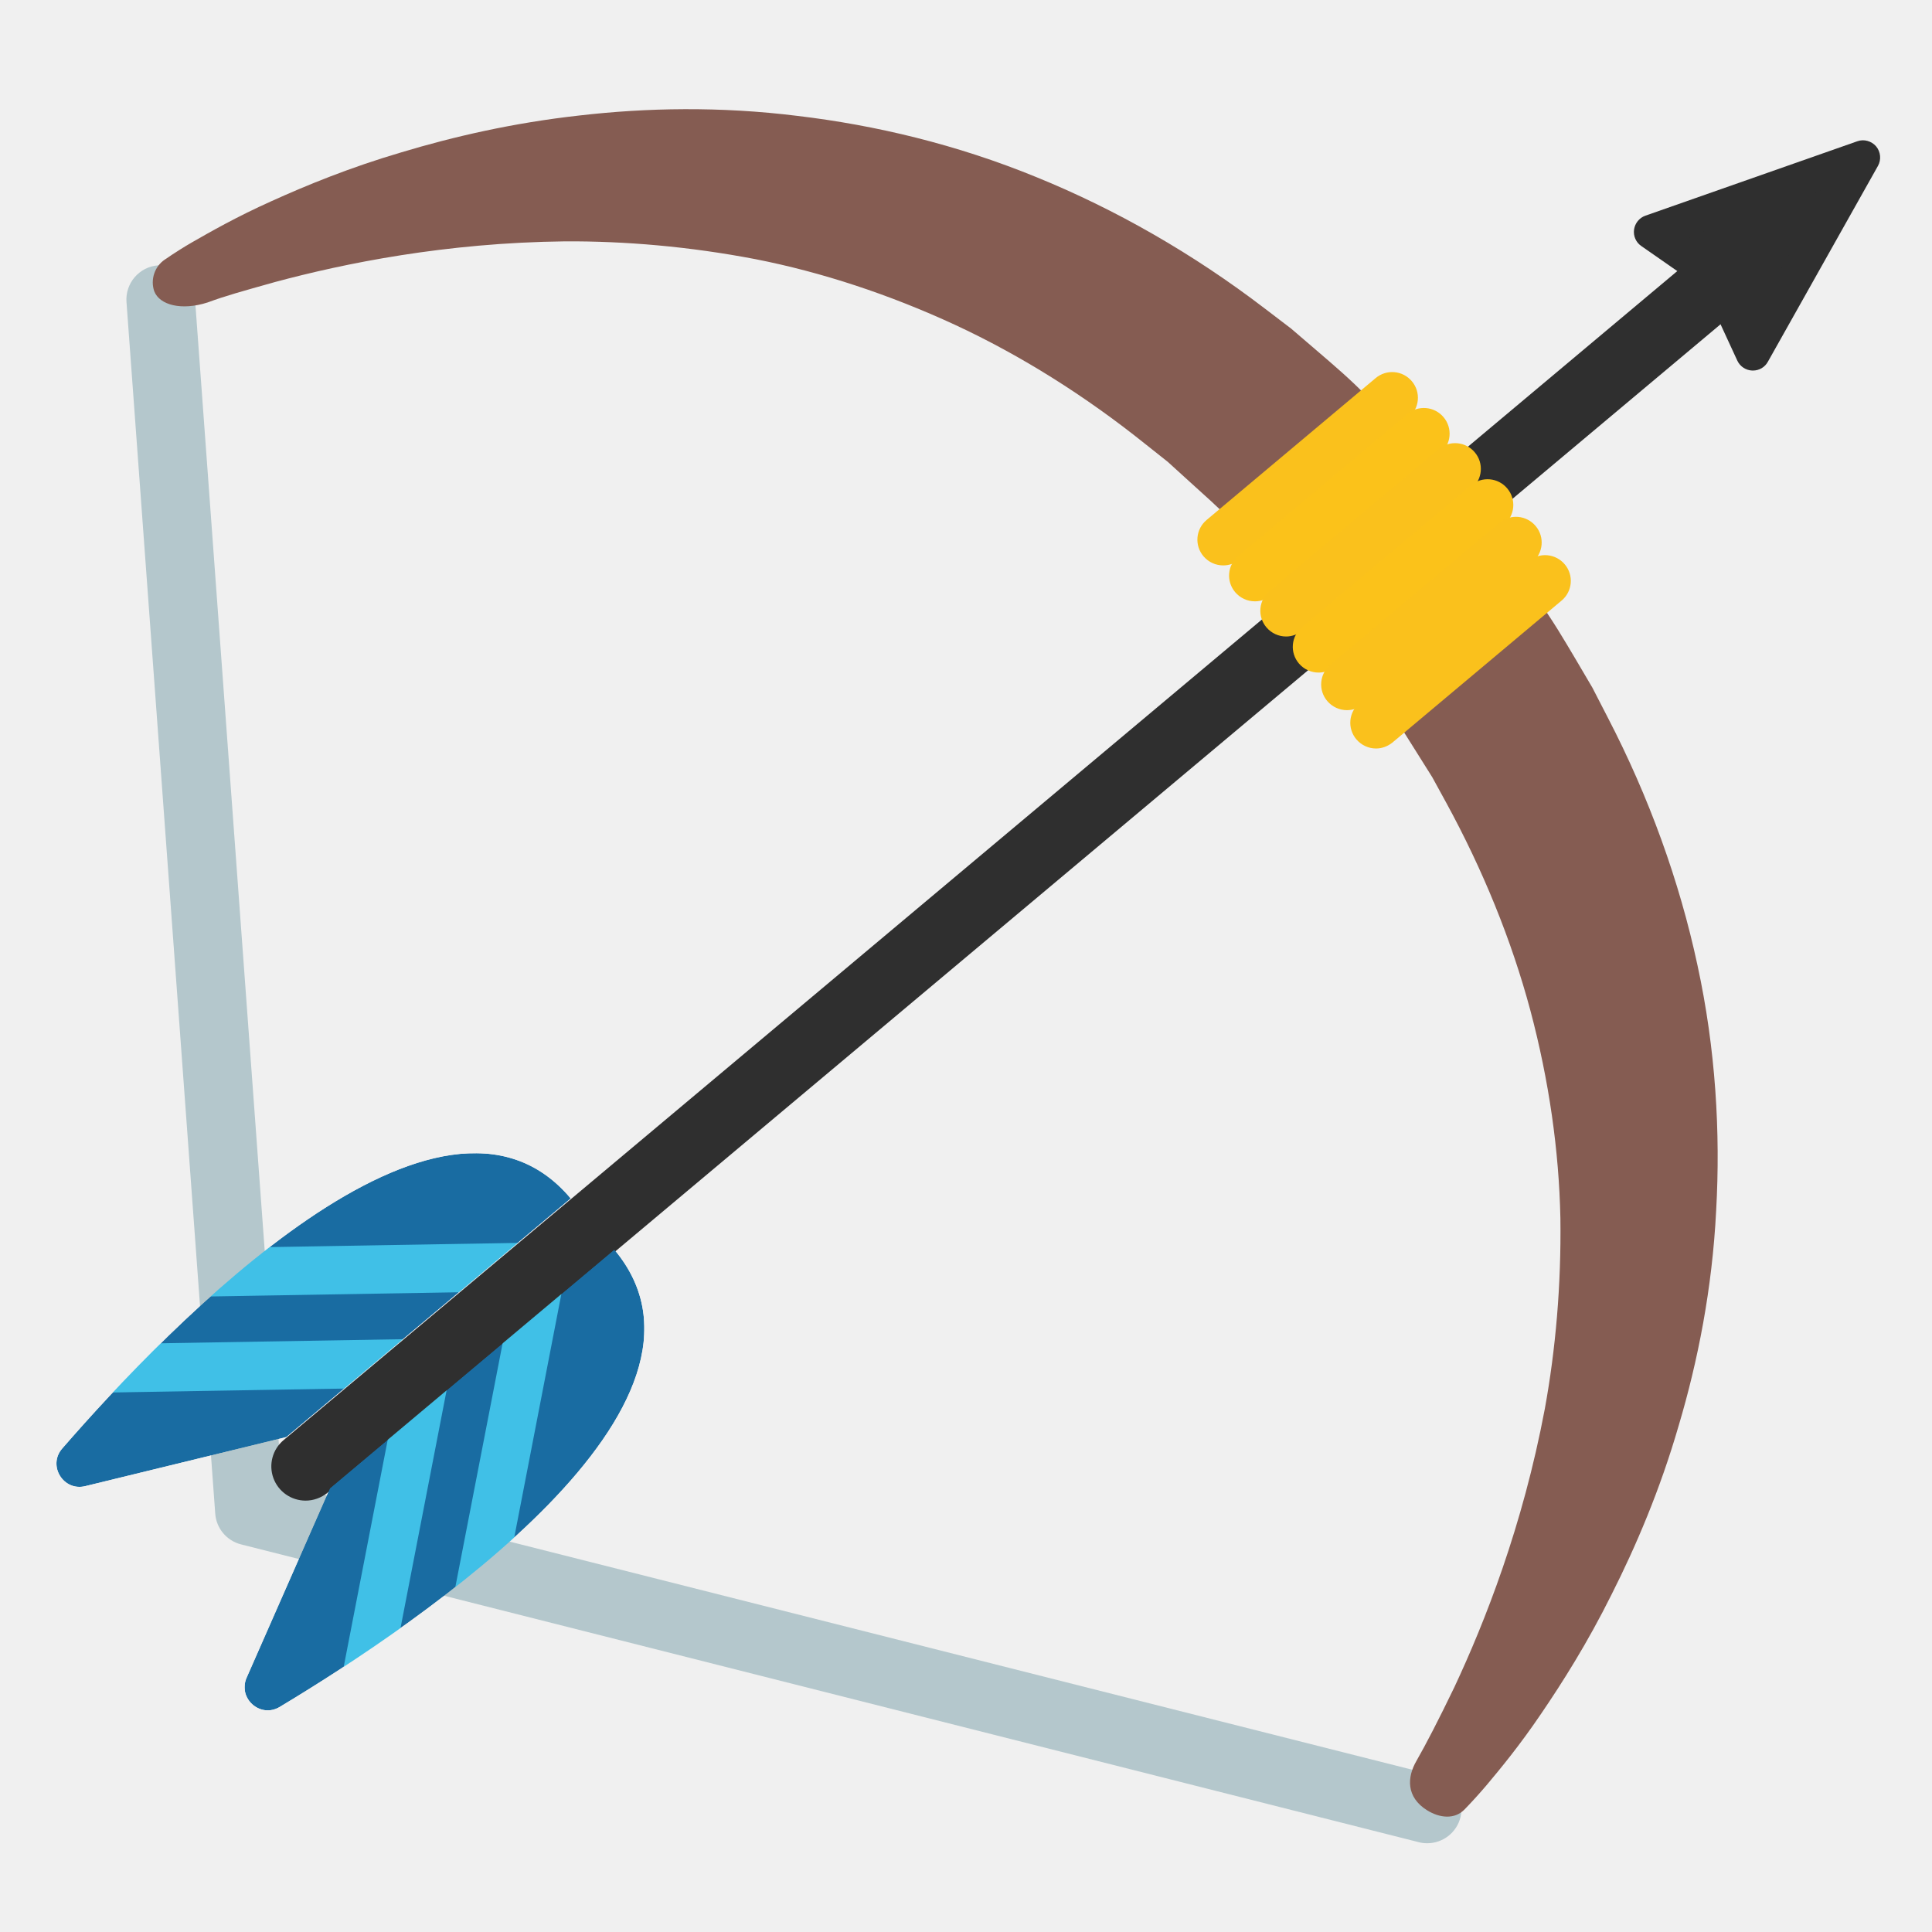
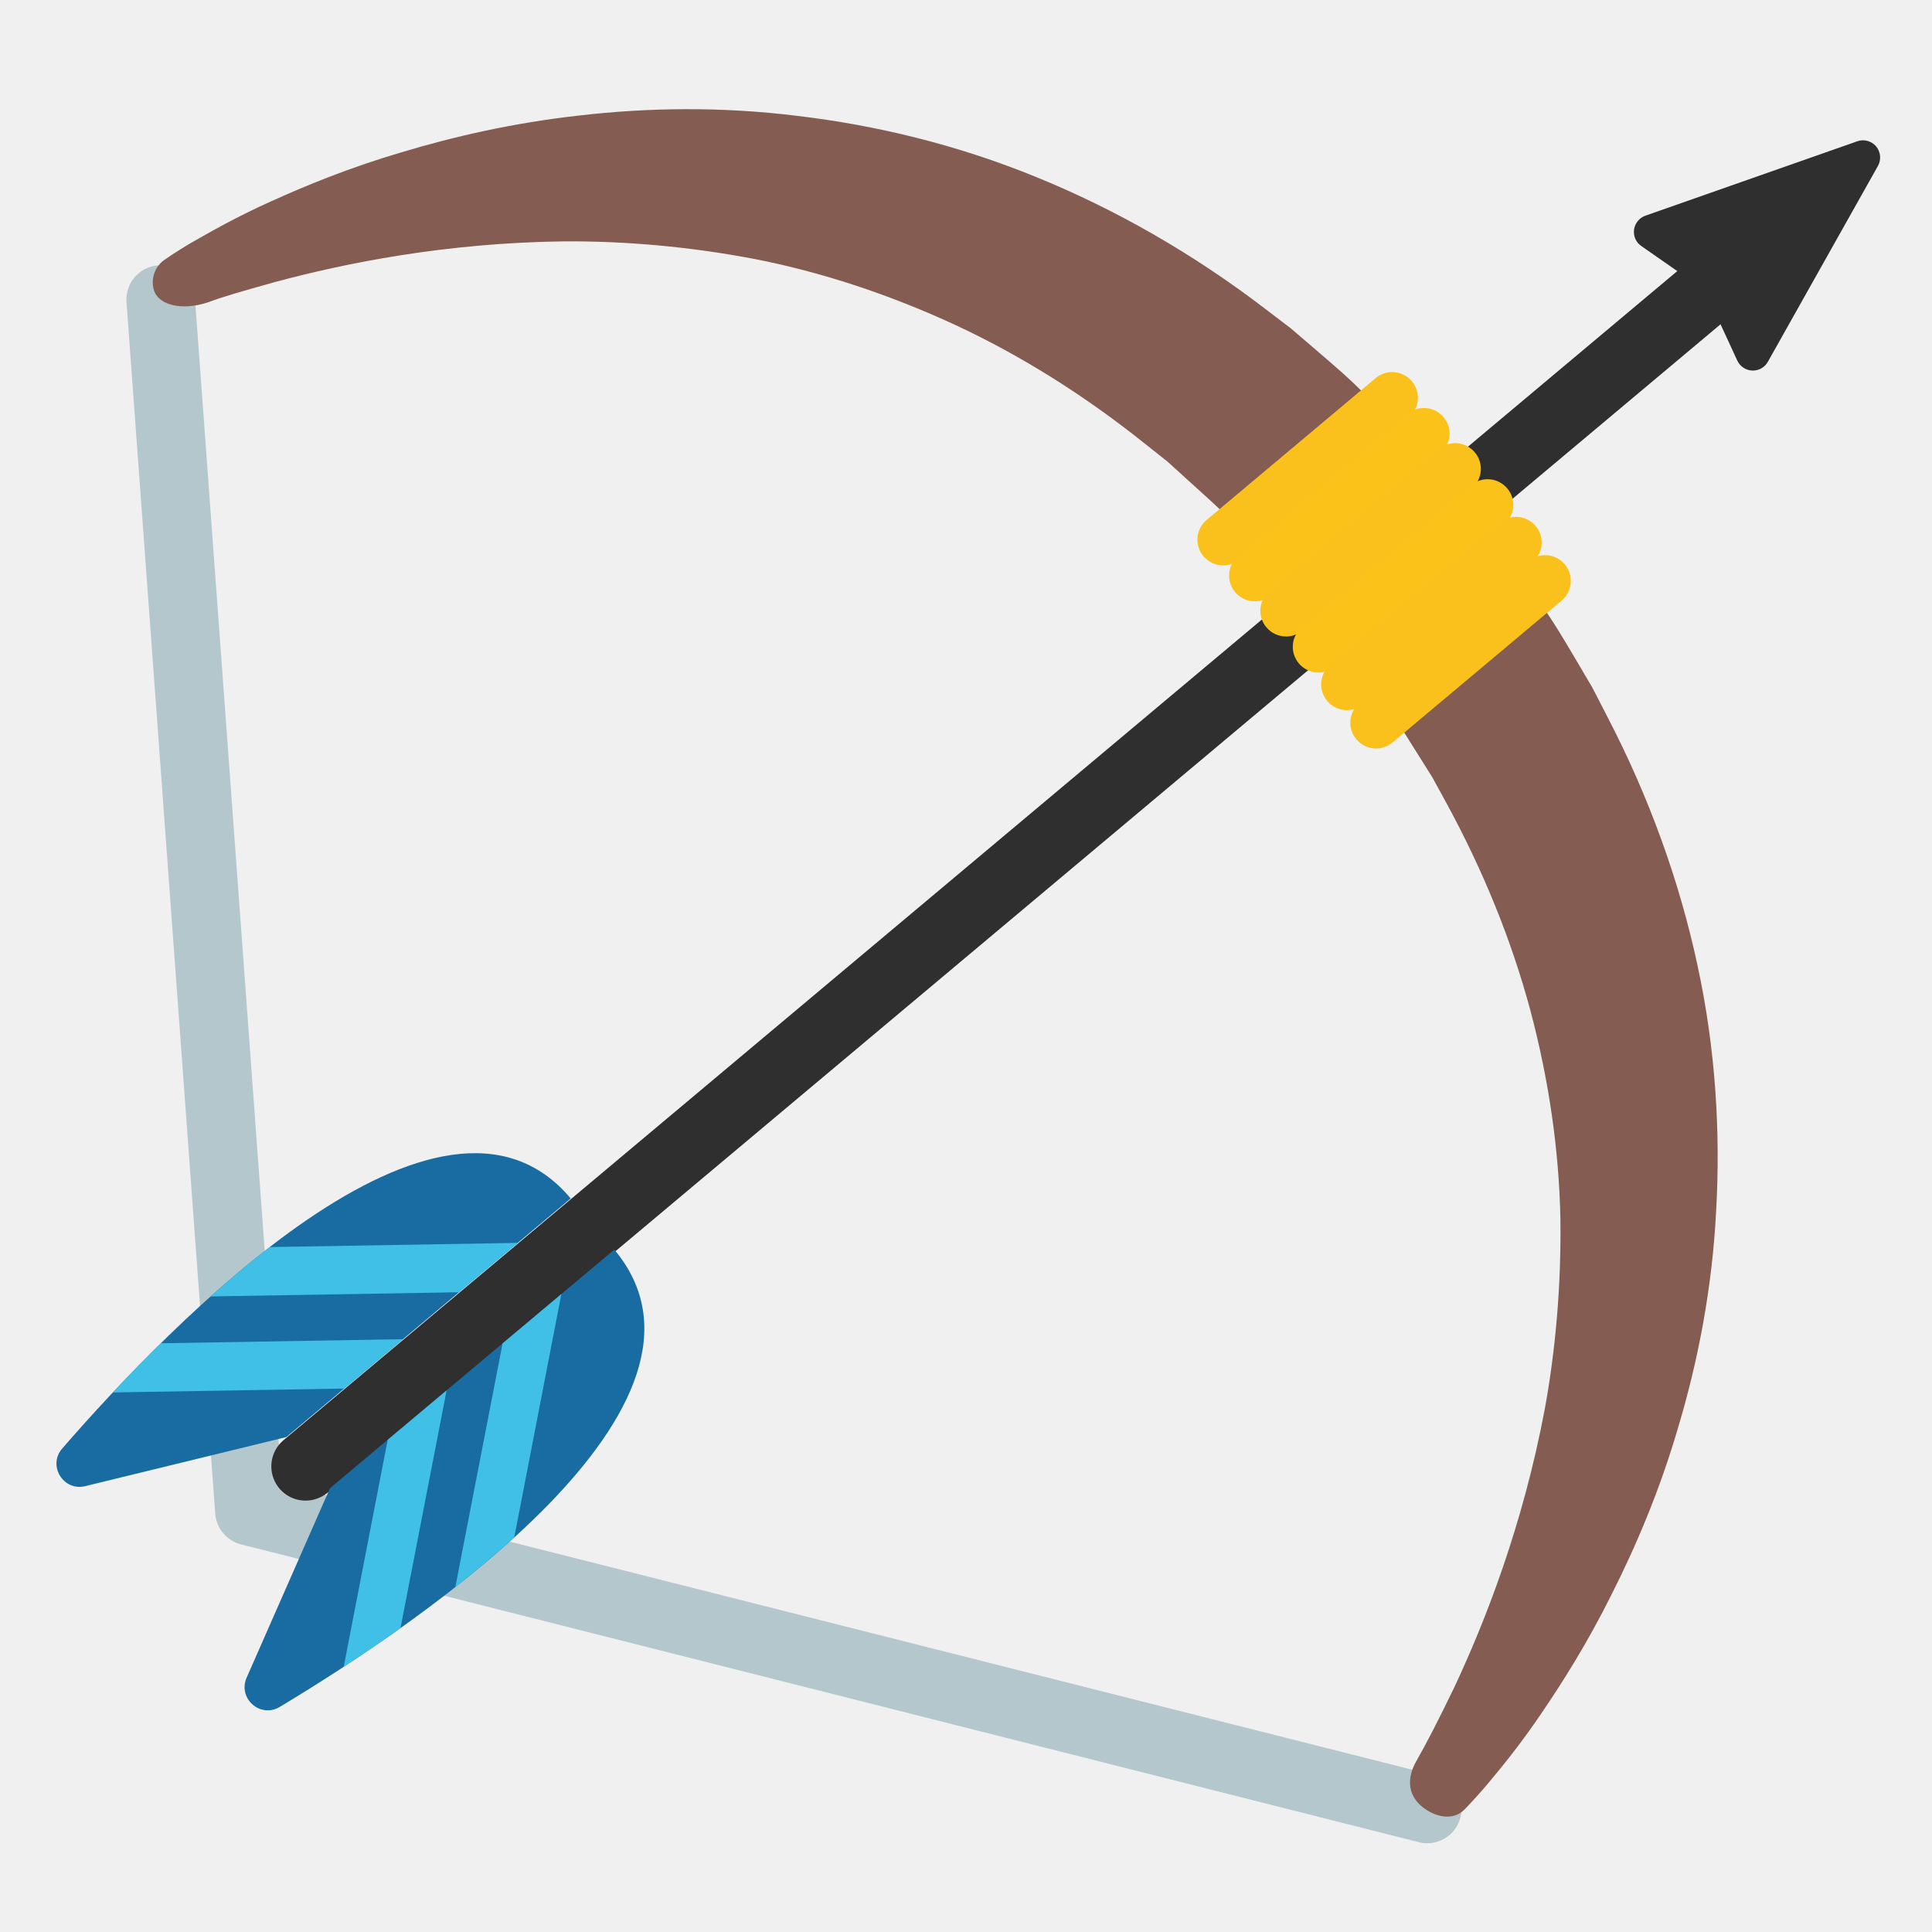
<svg xmlns="http://www.w3.org/2000/svg" width="128" height="128" viewBox="0 0 128 128">
  <path d="M94.56 122.12c-.19 0-.37-.02-.56-.07l-78.03-19.73a2.27 2.27 0 0 1-1.71-2.04L8.38 20.01c-.09-1.25.85-2.34 2.1-2.43 1.26-.1 2.34.85 2.43 2.1l5.76 78.64 76.44 19.32a2.27 2.27 0 0 1 1.65 2.76 2.271 2.271 0 0 1-2.2 1.72z" fill="#b4c7cc" />
  <path d="M20.25 99.42a2.269 2.269 0 0 1-1.46-4.01l96.65-81.07c.96-.81 2.4-.68 3.2.28s.68 2.4-.28 3.2L21.71 98.89c-.43.35-.95.53-1.46.53z" fill="#2f2f2f" />
  <g fill="#2f2f2f">
    <path d="M123.43 10.44l-14.04 4.93 4.47 3.11 2.28 4.93z" />
    <path d="M116.14 24.55h-.05a1.14 1.14 0 0 1-.99-.66l-2.15-4.66-4.21-2.93c-.35-.24-.54-.66-.48-1.09.06-.42.35-.78.75-.92l14.04-4.93c.44-.16.94-.02 1.25.34.3.36.35.88.12 1.29l-7.29 12.97c-.2.37-.58.59-.99.59zm-4.28-8.84l2.64 1.83c.17.12.3.27.38.46l1.35 2.92 4.72-8.4-9.09 3.19z" />
  </g>
  <defs>
    <filter id="a" filterUnits="userSpaceOnUse" height="22.11" width="41.12" x="1.74" y="76.4">
      <feColorMatrix values="1 0 0 0 0 0 1 0 0 0 0 0 1 0 0 0 0 0 1 0" />
    </filter>
  </defs>
-   <mask id="b" height="22.11" maskUnits="userSpaceOnUse" width="41.12" x="1.74" y="76.4">
-     <path d="M37.81 79.4L18.97 95.21 5.65 98.46c-1.45.36-2.51-1.36-1.53-2.49 7.12-8.2 25.09-26.81 33.69-16.57z" fill="#fff" filter="url(#a)" />
-   </mask>
-   <g mask="url(#b)">
+   <g clip-path="url(#clip_b)">
    <path d="M37.81 79.4L18.97 95.21 5.65 98.46c-1.45.36-2.51-1.36-1.53-2.49 7.12-8.2 25.09-26.81 33.69-16.57z" fill="#196ca2" />
    <path fill="#40c0e7" d="M42.87 82.2l-3.9 3.27-29.62.5 3.9-3.27zM35.26 88.58l-3.89 3.27-29.63.5 3.9-3.27z" />
  </g>
  <defs>
    <filter id="c" filterUnits="userSpaceOnUse" height="38.74" width="26.49" x="16.2" y="77.32">
      <feColorMatrix values="1 0 0 0 0 0 1 0 0 0 0 0 1 0 0 0 0 0 1 0" />
    </filter>
  </defs>
-   <mask id="d" height="38.74" maskUnits="userSpaceOnUse" width="26.49" x="16.2" y="77.32">
-     <path d="M40.7 82.79L21.86 98.6l-5.52 12.55c-.6 1.37.9 2.71 2.19 1.94 9.31-5.59 30.76-20.05 22.17-30.3z" fill="#fff" filter="url(#c)" />
-   </mask>
-   <g mask="url(#d)">
+   <g clip-path="url(#clip_d)">
    <path d="M40.7 82.79L21.86 98.6l-5.52 12.55c-.6 1.37.9 2.71 2.19 1.94 9.31-5.59 30.76-20.05 22.17-30.3z" fill="#196ca2" />
    <path fill="#40c0e7" d="M38.82 77.32l-3.89 3.27-5.64 29.08 3.9-3.26zM31.22 83.7l-3.9 3.27-5.64 29.09 3.9-3.27z" />
  </g>
  <path d="M10.93 17.19s.16-.1.46-.31c.31-.2.75-.49 1.34-.83 1.19-.68 2.93-1.68 5.25-2.72 2.32-1.05 5.19-2.23 8.62-3.24 3.42-1.03 7.38-1.95 11.8-2.44 4.42-.51 9.31-.61 14.45.03 5.13.61 10.53 1.89 15.8 4.05 5.27 2.14 10.41 5.09 15.12 8.69l1.77 1.35 1.69 1.45c1.13.97 2.27 1.94 3.3 3.01 1.04 1.06 2.16 2.07 3.13 3.18l3.07 3.44 2.59 3.3c.43.52.87 1.15 1.31 1.79l1.32 1.89c.91 1.25 1.66 2.53 2.42 3.81l1.13 1.92 1.02 1.98c2.73 5.26 4.75 10.84 5.94 16.4 1.21 5.56 1.53 11.1 1.24 16.26-.26 5.17-1.21 9.97-2.48 14.24-1.24 4.28-2.84 8.01-4.45 11.2-1.59 3.2-3.25 5.82-4.68 7.92-1.43 2.11-2.71 3.65-3.59 4.7a33.544 33.544 0 0 1-1.45 1.6c-.67.71-1.68.59-2.51.07-1.39-.87-1.32-2.19-.7-3.26.63-1.1 1.49-2.76 2.52-4.9 2.01-4.29 4.52-10.63 5.99-18.44.71-3.9 1.09-8.16 1.03-12.62-.09-4.46-.75-9.11-1.99-13.77-1.25-4.66-3.14-9.3-5.58-13.77l-.92-1.68-1.03-1.64c-.69-1.09-1.36-2.21-2.1-3.21l-1.09-1.55c-.35-.51-.71-1.03-1.18-1.59l-2.62-3.28-2.51-2.84c-.85-1-1.82-1.87-2.73-2.82-.9-.95-1.88-1.79-2.83-2.66l-1.43-1.3-1.5-1.19c-3.98-3.19-8.23-5.86-12.6-7.89-4.37-2.02-8.84-3.49-13.22-4.35-4.38-.84-8.64-1.2-12.61-1.18-7.94.09-14.62 1.46-19.2 2.69-2.28.64-3.3.92-4.49 1.36-1.71.55-3.17.18-3.53-.74-.27-.78.03-1.66.71-2.11z" fill="#855c52" />
  <path d="M81.04 37.46c-.49 0-.97-.21-1.31-.61a1.7 1.7 0 0 1 .21-2.4l11.2-9.4a1.7 1.7 0 0 1 2.4.21c.61.72.51 1.8-.21 2.4l-11.2 9.4c-.31.27-.7.4-1.09.4z" fill="#fac11c" />
  <path d="M83.14 39.84c-.49 0-.97-.21-1.31-.61a1.7 1.7 0 0 1 .21-2.4l11.2-9.4a1.7 1.7 0 0 1 2.4.21c.61.72.51 1.8-.21 2.4l-11.2 9.4c-.31.27-.7.4-1.09.4z" fill="#fbc21a" />
  <path d="M85.21 42.17c-.49 0-.97-.21-1.31-.61a1.7 1.7 0 0 1 .21-2.4l11.2-9.4a1.7 1.7 0 0 1 2.4.21c.61.72.51 1.8-.21 2.4l-11.2 9.4c-.32.26-.71.4-1.09.4z" fill="#fac11c" />
  <path d="M87.36 44.56c-.49 0-.97-.21-1.31-.61a1.7 1.7 0 0 1 .21-2.4l11.2-9.4a1.7 1.7 0 0 1 2.4.21c.61.72.51 1.8-.21 2.4l-11.2 9.4c-.32.27-.71.4-1.09.4z" fill="#fbc21a" />
  <path d="M89.24 47.05c-.49 0-.97-.21-1.31-.61a1.7 1.7 0 0 1 .21-2.4l11.2-9.4a1.7 1.7 0 0 1 2.4.21c.61.72.51 1.8-.21 2.4l-11.2 9.4c-.31.27-.7.4-1.09.4z" fill="#fac11c" />
  <path d="M91.17 49.59c-.49 0-.97-.21-1.31-.61a1.7 1.7 0 0 1 .21-2.4l11.2-9.4a1.7 1.7 0 0 1 2.4.21c.61.72.51 1.8-.21 2.4l-11.2 9.4c-.32.26-.71.4-1.09.4z" fill="#fac11c" />
+   <clipPath id="clip_b">
+     <path d="M37.81 79.4L18.97 95.21 5.65 98.46c-1.45.36-2.51-1.36-1.53-2.49 7.12-8.2 25.09-26.81 33.69-16.57z" fill="#fff" filter="url(#a)" />
+   </clipPath>
+   <clipPath id="clip_d">
+     <path d="M40.7 82.79L21.86 98.6l-5.52 12.55c-.6 1.37.9 2.71 2.19 1.94 9.31-5.59 30.76-20.05 22.17-30.3z" fill="#fff" filter="url(#c)" />
+   </clipPath>
</svg>
